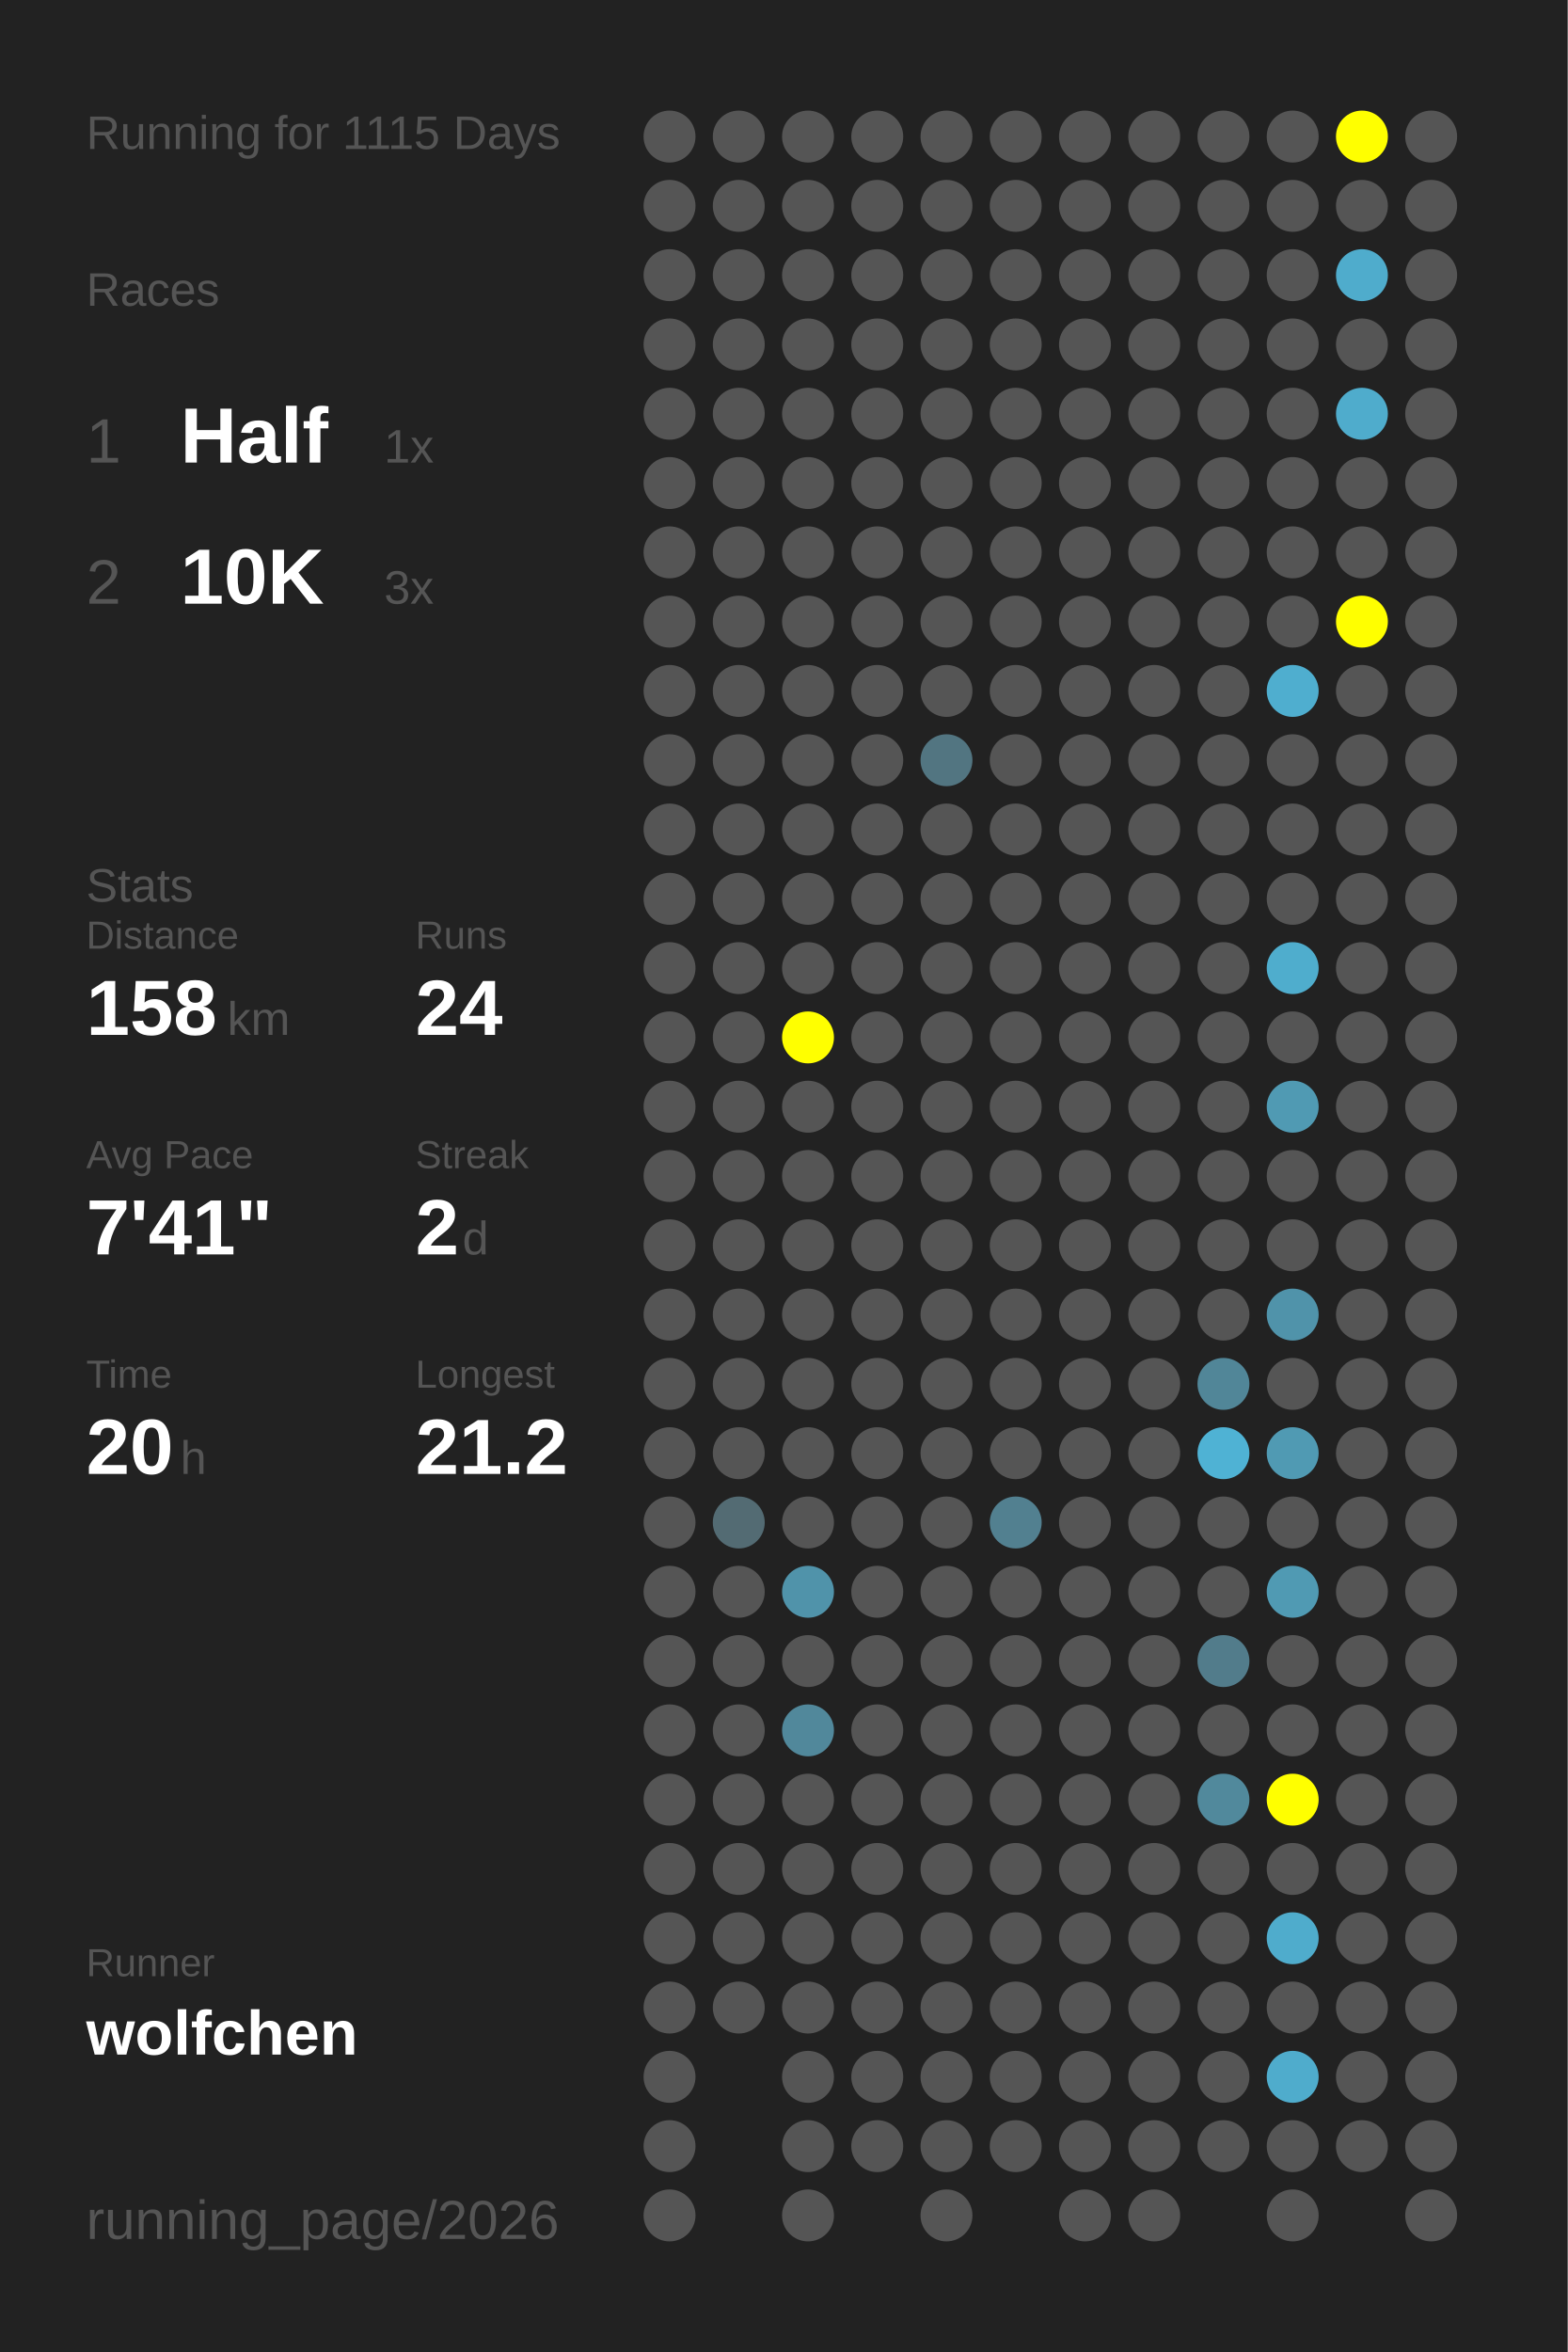
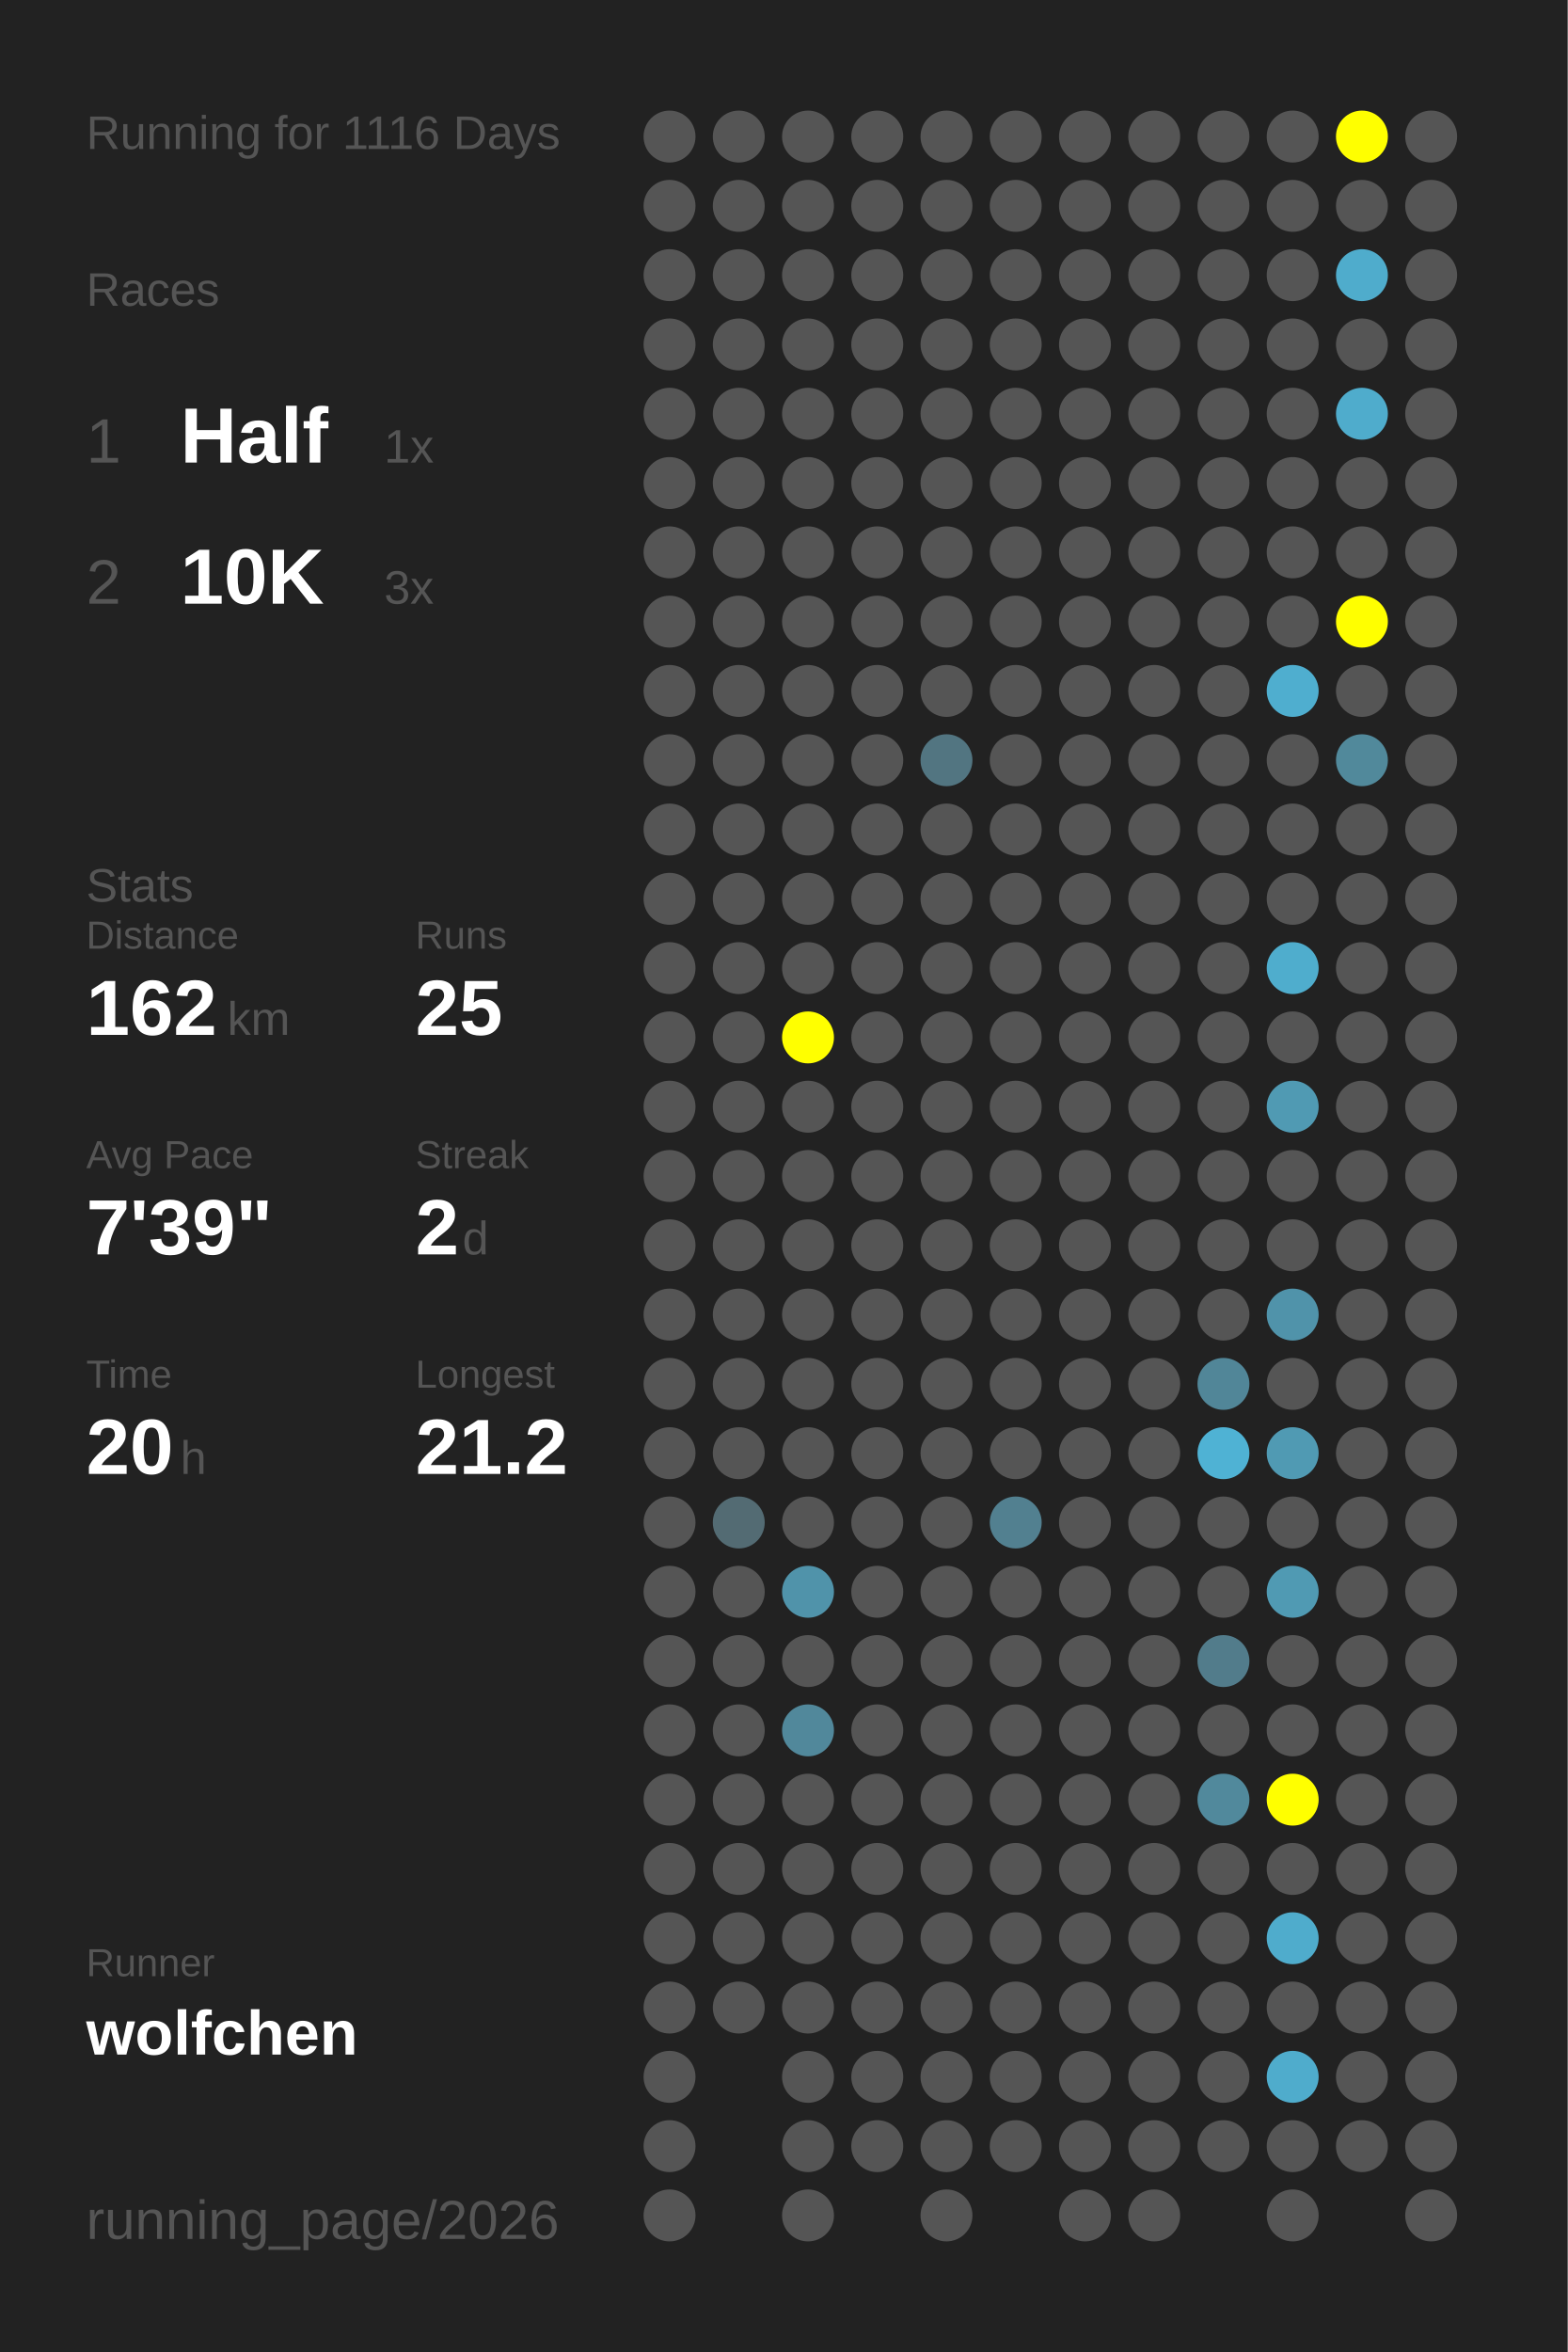
<svg xmlns="http://www.w3.org/2000/svg" baseProfile="full" height="300mm" version="1.1" viewBox="0,0,200,300" width="200mm">
  <defs />
  <rect fill="#222222" height="300" width="200" x="0" y="0" />
-   <text fill="#555555" style="font-size:6px; font-family:Arial;" x="11" y="19">Running for 1115 Days</text>
+   <text fill="#555555" style="font-size:6px; font-family:Arial;" x="11" y="19">Running for 1116 Days</text>
  <text fill="#555555" style="font-size:6px; font-family:Arial;" x="11" y="39">Races</text>
  <text fill="#555555" style="font-size:8px; font-family:Arial;" x="11" y="59">1</text>
  <text fill="#FFFFFF" style="font-size:10px; font-family:Arial; font-weight:bold;" x="23" y="59">Half</text>
  <text fill="#555555" style="font-size:6px; font-family:Arial;" x="49" y="59">1x</text>
  <text fill="#555555" style="font-size:8px; font-family:Arial;" x="11" y="77">2</text>
  <text fill="#FFFFFF" style="font-size:10px; font-family:Arial; font-weight:bold;" x="23" y="77">10K</text>
  <text fill="#555555" style="font-size:6px; font-family:Arial;" x="49" y="77">3x</text>
  <text fill="#555555" style="font-size:6px; font-family:Arial;" x="11" y="115">Stats</text>
  <text fill="#555555" style="font-size:5px; font-family:Arial;" x="11" y="121">Distance</text>
-   <text fill="#FFFFFF" style="font-size:10px; font-family:Arial; font-weight:bold;" x="11" y="132">158</text>
+   <text fill="#FFFFFF" style="font-size:10px; font-family:Arial; font-weight:bold;" x="11" y="132">162</text>
  <text fill="#555555" style="font-size:6px; font-family:Arial;" x="29" y="132">km</text>
  <text fill="#555555" style="font-size:5px; font-family:Arial;" x="53" y="121">Runs</text>
-   <text fill="#FFFFFF" style="font-size:10px; font-family:Arial; font-weight:bold;" x="53" y="132">24</text>
+   <text fill="#FFFFFF" style="font-size:10px; font-family:Arial; font-weight:bold;" x="53" y="132">25</text>
  <text fill="#555555" style="font-size:5px; font-family:Arial;" x="11" y="149">Avg Pace</text>
-   <text fill="#FFFFFF" style="font-size:10px; font-family:Arial; font-weight:bold;" x="11" y="160">7'41"</text>
+   <text fill="#FFFFFF" style="font-size:10px; font-family:Arial; font-weight:bold;" x="11" y="160">7'39"</text>
  <text fill="#555555" style="font-size:5px; font-family:Arial;" x="53" y="149">Streak</text>
  <text fill="#FFFFFF" style="font-size:10px; font-family:Arial; font-weight:bold;" x="53" y="160">2</text>
  <text fill="#555555" style="font-size:6px; font-family:Arial;" x="59" y="160">d</text>
  <text fill="#555555" style="font-size:5px; font-family:Arial;" x="11" y="177">Time</text>
  <text fill="#FFFFFF" style="font-size:10px; font-family:Arial; font-weight:bold;" x="11" y="188">20</text>
  <text fill="#555555" style="font-size:6px; font-family:Arial;" x="23" y="188">h</text>
  <text fill="#555555" style="font-size:5px; font-family:Arial;" x="53" y="177">Longest</text>
  <text fill="#FFFFFF" style="font-size:10px; font-family:Arial; font-weight:bold;" x="53" y="188">21.2</text>
  <text fill="#555555" style="font-size:5px; font-family:Arial;" x="11" y="252.065">Runner</text>
  <text fill="#FFFFFF" style="font-size:8px; font-family:Arial; font-weight:bold;" x="11" y="262.065">wolfchen</text>
  <text fill="#555555" style="font-size:7px; font-family:Arial;" x="11" y="285.581">running_page/2026</text>
  <circle cx="85.417" cy="17.419" fill="#555555" r="3.312" />
  <circle cx="85.417" cy="26.258" fill="#555555" r="3.312" />
  <circle cx="85.417" cy="35.097" fill="#555555" r="3.312" />
  <circle cx="85.417" cy="43.935" fill="#555555" r="3.312" />
  <circle cx="85.417" cy="52.774" fill="#555555" r="3.312" />
  <circle cx="85.417" cy="61.613" fill="#555555" r="3.312" />
  <circle cx="85.417" cy="70.452" fill="#555555" r="3.312" />
  <circle cx="85.417" cy="79.29" fill="#555555" r="3.312" />
  <circle cx="85.417" cy="88.129" fill="#555555" r="3.312" />
  <circle cx="85.417" cy="96.968" fill="#555555" r="3.312" />
  <circle cx="85.417" cy="105.806" fill="#555555" r="3.312" />
  <circle cx="85.417" cy="114.645" fill="#555555" r="3.312" />
  <circle cx="85.417" cy="123.484" fill="#555555" r="3.312" />
  <circle cx="85.417" cy="132.323" fill="#555555" r="3.312" />
  <circle cx="85.417" cy="141.161" fill="#555555" r="3.312" />
  <circle cx="85.417" cy="150" fill="#555555" r="3.312" />
  <circle cx="85.417" cy="158.839" fill="#555555" r="3.312" />
  <circle cx="85.417" cy="167.677" fill="#555555" r="3.312" />
  <circle cx="85.417" cy="176.516" fill="#555555" r="3.312" />
  <circle cx="85.417" cy="185.355" fill="#555555" r="3.312" />
  <circle cx="85.417" cy="194.194" fill="#555555" r="3.312" />
  <circle cx="85.417" cy="203.032" fill="#555555" r="3.312" />
  <circle cx="85.417" cy="211.871" fill="#555555" r="3.312" />
  <circle cx="85.417" cy="220.71" fill="#555555" r="3.312" />
  <circle cx="85.417" cy="229.548" fill="#555555" r="3.312" />
  <circle cx="85.417" cy="238.387" fill="#555555" r="3.312" />
  <circle cx="85.417" cy="247.226" fill="#555555" r="3.312" />
  <circle cx="85.417" cy="256.065" fill="#555555" r="3.312" />
  <circle cx="85.417" cy="264.903" fill="#555555" r="3.312" />
  <circle cx="85.417" cy="273.742" fill="#555555" r="3.312" />
  <circle cx="85.417" cy="282.581" fill="#555555" r="3.312" />
  <circle cx="94.25" cy="17.419" fill="#555555" r="3.312" />
  <circle cx="94.25" cy="26.258" fill="#555555" r="3.312" />
  <circle cx="94.25" cy="35.097" fill="#555555" r="3.312" />
  <circle cx="94.25" cy="43.935" fill="#555555" r="3.312" />
  <circle cx="94.25" cy="52.774" fill="#555555" r="3.312" />
  <circle cx="94.25" cy="61.613" fill="#555555" r="3.312" />
  <circle cx="94.25" cy="70.452" fill="#555555" r="3.312" />
  <circle cx="94.25" cy="79.29" fill="#555555" r="3.312" />
  <circle cx="94.25" cy="88.129" fill="#555555" r="3.312" />
  <circle cx="94.25" cy="96.968" fill="#555555" r="3.312" />
  <circle cx="94.25" cy="105.806" fill="#555555" r="3.312" />
  <circle cx="94.25" cy="114.645" fill="#555555" r="3.312" />
  <circle cx="94.25" cy="123.484" fill="#555555" r="3.312" />
  <circle cx="94.25" cy="132.323" fill="#555555" r="3.312" />
  <circle cx="94.25" cy="141.161" fill="#555555" r="3.312" />
  <circle cx="94.25" cy="150" fill="#555555" r="3.312" />
  <circle cx="94.25" cy="158.839" fill="#555555" r="3.312" />
  <circle cx="94.25" cy="167.677" fill="#555555" r="3.312" />
  <circle cx="94.25" cy="176.516" fill="#555555" r="3.312" />
  <circle cx="94.25" cy="185.355" fill="#555555" r="3.312" />
  <circle cx="94.25" cy="194.194" fill="#536b73" r="3.312" />
  <circle cx="94.25" cy="203.032" fill="#555555" r="3.312" />
  <circle cx="94.25" cy="211.871" fill="#555555" r="3.312" />
  <circle cx="94.25" cy="220.71" fill="#555555" r="3.312" />
  <circle cx="94.25" cy="229.548" fill="#555555" r="3.312" />
  <circle cx="94.25" cy="238.387" fill="#555555" r="3.312" />
  <circle cx="94.25" cy="247.226" fill="#555555" r="3.312" />
  <circle cx="94.25" cy="256.065" fill="#555555" r="3.312" />
  <circle cx="103.083" cy="17.419" fill="#555555" r="3.312" />
  <circle cx="103.083" cy="26.258" fill="#555555" r="3.312" />
  <circle cx="103.083" cy="35.097" fill="#555555" r="3.312" />
  <circle cx="103.083" cy="43.935" fill="#555555" r="3.312" />
  <circle cx="103.083" cy="52.774" fill="#555555" r="3.312" />
  <circle cx="103.083" cy="61.613" fill="#555555" r="3.312" />
  <circle cx="103.083" cy="70.452" fill="#555555" r="3.312" />
  <circle cx="103.083" cy="79.29" fill="#555555" r="3.312" />
  <circle cx="103.083" cy="88.129" fill="#555555" r="3.312" />
  <circle cx="103.083" cy="96.968" fill="#555555" r="3.312" />
  <circle cx="103.083" cy="105.806" fill="#555555" r="3.312" />
  <circle cx="103.083" cy="114.645" fill="#555555" r="3.312" />
  <circle cx="103.083" cy="123.484" fill="#555555" r="3.312" />
  <circle cx="103.083" cy="132.323" fill="#FFFF00" r="3.312" />
  <circle cx="103.083" cy="141.161" fill="#555555" r="3.312" />
  <circle cx="103.083" cy="150" fill="#555555" r="3.312" />
  <circle cx="103.083" cy="158.839" fill="#555555" r="3.312" />
  <circle cx="103.083" cy="167.677" fill="#555555" r="3.312" />
  <circle cx="103.083" cy="176.516" fill="#555555" r="3.312" />
  <circle cx="103.083" cy="185.355" fill="#555555" r="3.312" />
  <circle cx="103.083" cy="194.194" fill="#555555" r="3.312" />
  <circle cx="103.083" cy="203.032" fill="#5093aa" r="3.312" />
  <circle cx="103.083" cy="211.871" fill="#555555" r="3.312" />
  <circle cx="103.083" cy="220.71" fill="#51889b" r="3.312" />
  <circle cx="103.083" cy="229.548" fill="#555555" r="3.312" />
  <circle cx="103.083" cy="238.387" fill="#555555" r="3.312" />
  <circle cx="103.083" cy="247.226" fill="#555555" r="3.312" />
  <circle cx="103.083" cy="256.065" fill="#555555" r="3.312" />
  <circle cx="103.083" cy="264.903" fill="#555555" r="3.312" />
  <circle cx="103.083" cy="273.742" fill="#555555" r="3.312" />
  <circle cx="103.083" cy="282.581" fill="#555555" r="3.312" />
  <circle cx="111.917" cy="17.419" fill="#555555" r="3.312" />
  <circle cx="111.917" cy="26.258" fill="#555555" r="3.312" />
  <circle cx="111.917" cy="35.097" fill="#555555" r="3.312" />
  <circle cx="111.917" cy="43.935" fill="#555555" r="3.312" />
  <circle cx="111.917" cy="52.774" fill="#555555" r="3.312" />
  <circle cx="111.917" cy="61.613" fill="#555555" r="3.312" />
  <circle cx="111.917" cy="70.452" fill="#555555" r="3.312" />
  <circle cx="111.917" cy="79.29" fill="#555555" r="3.312" />
  <circle cx="111.917" cy="88.129" fill="#555555" r="3.312" />
  <circle cx="111.917" cy="96.968" fill="#555555" r="3.312" />
  <circle cx="111.917" cy="105.806" fill="#555555" r="3.312" />
  <circle cx="111.917" cy="114.645" fill="#555555" r="3.312" />
  <circle cx="111.917" cy="123.484" fill="#555555" r="3.312" />
  <circle cx="111.917" cy="132.323" fill="#555555" r="3.312" />
  <circle cx="111.917" cy="141.161" fill="#555555" r="3.312" />
  <circle cx="111.917" cy="150" fill="#555555" r="3.312" />
  <circle cx="111.917" cy="158.839" fill="#555555" r="3.312" />
  <circle cx="111.917" cy="167.677" fill="#555555" r="3.312" />
  <circle cx="111.917" cy="176.516" fill="#555555" r="3.312" />
  <circle cx="111.917" cy="185.355" fill="#555555" r="3.312" />
  <circle cx="111.917" cy="194.194" fill="#555555" r="3.312" />
  <circle cx="111.917" cy="203.032" fill="#555555" r="3.312" />
  <circle cx="111.917" cy="211.871" fill="#555555" r="3.312" />
  <circle cx="111.917" cy="220.71" fill="#555555" r="3.312" />
  <circle cx="111.917" cy="229.548" fill="#555555" r="3.312" />
  <circle cx="111.917" cy="238.387" fill="#555555" r="3.312" />
  <circle cx="111.917" cy="247.226" fill="#555555" r="3.312" />
  <circle cx="111.917" cy="256.065" fill="#555555" r="3.312" />
  <circle cx="111.917" cy="264.903" fill="#555555" r="3.312" />
  <circle cx="111.917" cy="273.742" fill="#555555" r="3.312" />
  <circle cx="120.75" cy="17.419" fill="#555555" r="3.312" />
  <circle cx="120.75" cy="26.258" fill="#555555" r="3.312" />
  <circle cx="120.75" cy="35.097" fill="#555555" r="3.312" />
  <circle cx="120.75" cy="43.935" fill="#555555" r="3.312" />
  <circle cx="120.75" cy="52.774" fill="#555555" r="3.312" />
  <circle cx="120.75" cy="61.613" fill="#555555" r="3.312" />
  <circle cx="120.75" cy="70.452" fill="#555555" r="3.312" />
  <circle cx="120.75" cy="79.29" fill="#555555" r="3.312" />
  <circle cx="120.75" cy="88.129" fill="#555555" r="3.312" />
  <circle cx="120.75" cy="96.968" fill="#527581" r="3.312" />
  <circle cx="120.75" cy="105.806" fill="#555555" r="3.312" />
  <circle cx="120.75" cy="114.645" fill="#555555" r="3.312" />
  <circle cx="120.75" cy="123.484" fill="#555555" r="3.312" />
  <circle cx="120.75" cy="132.323" fill="#555555" r="3.312" />
  <circle cx="120.75" cy="141.161" fill="#555555" r="3.312" />
  <circle cx="120.75" cy="150" fill="#555555" r="3.312" />
  <circle cx="120.75" cy="158.839" fill="#555555" r="3.312" />
  <circle cx="120.75" cy="167.677" fill="#555555" r="3.312" />
  <circle cx="120.75" cy="176.516" fill="#555555" r="3.312" />
  <circle cx="120.75" cy="185.355" fill="#555555" r="3.312" />
  <circle cx="120.75" cy="194.194" fill="#555555" r="3.312" />
  <circle cx="120.75" cy="203.032" fill="#555555" r="3.312" />
  <circle cx="120.75" cy="211.871" fill="#555555" r="3.312" />
  <circle cx="120.75" cy="220.71" fill="#555555" r="3.312" />
  <circle cx="120.75" cy="229.548" fill="#555555" r="3.312" />
  <circle cx="120.75" cy="238.387" fill="#555555" r="3.312" />
  <circle cx="120.75" cy="247.226" fill="#555555" r="3.312" />
  <circle cx="120.75" cy="256.065" fill="#555555" r="3.312" />
  <circle cx="120.75" cy="264.903" fill="#555555" r="3.312" />
  <circle cx="120.75" cy="273.742" fill="#555555" r="3.312" />
  <circle cx="120.75" cy="282.581" fill="#555555" r="3.312" />
  <circle cx="129.583" cy="17.419" fill="#555555" r="3.312" />
  <circle cx="129.583" cy="26.258" fill="#555555" r="3.312" />
  <circle cx="129.583" cy="35.097" fill="#555555" r="3.312" />
  <circle cx="129.583" cy="43.935" fill="#555555" r="3.312" />
  <circle cx="129.583" cy="52.774" fill="#555555" r="3.312" />
  <circle cx="129.583" cy="61.613" fill="#555555" r="3.312" />
  <circle cx="129.583" cy="70.452" fill="#555555" r="3.312" />
  <circle cx="129.583" cy="79.29" fill="#555555" r="3.312" />
  <circle cx="129.583" cy="88.129" fill="#555555" r="3.312" />
  <circle cx="129.583" cy="96.968" fill="#555555" r="3.312" />
  <circle cx="129.583" cy="105.806" fill="#555555" r="3.312" />
  <circle cx="129.583" cy="114.645" fill="#555555" r="3.312" />
  <circle cx="129.583" cy="123.484" fill="#555555" r="3.312" />
  <circle cx="129.583" cy="132.323" fill="#555555" r="3.312" />
  <circle cx="129.583" cy="141.161" fill="#555555" r="3.312" />
  <circle cx="129.583" cy="150" fill="#555555" r="3.312" />
  <circle cx="129.583" cy="158.839" fill="#555555" r="3.312" />
  <circle cx="129.583" cy="167.677" fill="#555555" r="3.312" />
  <circle cx="129.583" cy="176.516" fill="#555555" r="3.312" />
  <circle cx="129.583" cy="185.355" fill="#555555" r="3.312" />
  <circle cx="129.583" cy="194.194" fill="#528090" r="3.312" />
  <circle cx="129.583" cy="203.032" fill="#555555" r="3.312" />
  <circle cx="129.583" cy="211.871" fill="#555555" r="3.312" />
  <circle cx="129.583" cy="220.71" fill="#555555" r="3.312" />
  <circle cx="129.583" cy="229.548" fill="#555555" r="3.312" />
  <circle cx="129.583" cy="238.387" fill="#555555" r="3.312" />
  <circle cx="129.583" cy="247.226" fill="#555555" r="3.312" />
  <circle cx="129.583" cy="256.065" fill="#555555" r="3.312" />
  <circle cx="129.583" cy="264.903" fill="#555555" r="3.312" />
  <circle cx="129.583" cy="273.742" fill="#555555" r="3.312" />
  <circle cx="138.417" cy="17.419" fill="#555555" r="3.312" />
  <circle cx="138.417" cy="26.258" fill="#555555" r="3.312" />
  <circle cx="138.417" cy="35.097" fill="#555555" r="3.312" />
  <circle cx="138.417" cy="43.935" fill="#555555" r="3.312" />
  <circle cx="138.417" cy="52.774" fill="#555555" r="3.312" />
  <circle cx="138.417" cy="61.613" fill="#555555" r="3.312" />
  <circle cx="138.417" cy="70.452" fill="#555555" r="3.312" />
  <circle cx="138.417" cy="79.29" fill="#555555" r="3.312" />
  <circle cx="138.417" cy="88.129" fill="#555555" r="3.312" />
  <circle cx="138.417" cy="96.968" fill="#555555" r="3.312" />
  <circle cx="138.417" cy="105.806" fill="#555555" r="3.312" />
  <circle cx="138.417" cy="114.645" fill="#555555" r="3.312" />
  <circle cx="138.417" cy="123.484" fill="#555555" r="3.312" />
  <circle cx="138.417" cy="132.323" fill="#555555" r="3.312" />
  <circle cx="138.417" cy="141.161" fill="#555555" r="3.312" />
  <circle cx="138.417" cy="150" fill="#555555" r="3.312" />
  <circle cx="138.417" cy="158.839" fill="#555555" r="3.312" />
  <circle cx="138.417" cy="167.677" fill="#555555" r="3.312" />
  <circle cx="138.417" cy="176.516" fill="#555555" r="3.312" />
  <circle cx="138.417" cy="185.355" fill="#555555" r="3.312" />
  <circle cx="138.417" cy="194.194" fill="#555555" r="3.312" />
  <circle cx="138.417" cy="203.032" fill="#555555" r="3.312" />
  <circle cx="138.417" cy="211.871" fill="#555555" r="3.312" />
  <circle cx="138.417" cy="220.71" fill="#555555" r="3.312" />
  <circle cx="138.417" cy="229.548" fill="#555555" r="3.312" />
  <circle cx="138.417" cy="238.387" fill="#555555" r="3.312" />
  <circle cx="138.417" cy="247.226" fill="#555555" r="3.312" />
  <circle cx="138.417" cy="256.065" fill="#555555" r="3.312" />
  <circle cx="138.417" cy="264.903" fill="#555555" r="3.312" />
  <circle cx="138.417" cy="273.742" fill="#555555" r="3.312" />
  <circle cx="138.417" cy="282.581" fill="#555555" r="3.312" />
  <circle cx="147.25" cy="17.419" fill="#555555" r="3.312" />
  <circle cx="147.25" cy="26.258" fill="#555555" r="3.312" />
  <circle cx="147.25" cy="35.097" fill="#555555" r="3.312" />
  <circle cx="147.25" cy="43.935" fill="#555555" r="3.312" />
  <circle cx="147.25" cy="52.774" fill="#555555" r="3.312" />
  <circle cx="147.25" cy="61.613" fill="#555555" r="3.312" />
  <circle cx="147.25" cy="70.452" fill="#555555" r="3.312" />
  <circle cx="147.25" cy="79.29" fill="#555555" r="3.312" />
  <circle cx="147.25" cy="88.129" fill="#555555" r="3.312" />
  <circle cx="147.25" cy="96.968" fill="#555555" r="3.312" />
  <circle cx="147.25" cy="105.806" fill="#555555" r="3.312" />
  <circle cx="147.25" cy="114.645" fill="#555555" r="3.312" />
  <circle cx="147.25" cy="123.484" fill="#555555" r="3.312" />
  <circle cx="147.25" cy="132.323" fill="#555555" r="3.312" />
  <circle cx="147.25" cy="141.161" fill="#555555" r="3.312" />
  <circle cx="147.25" cy="150" fill="#555555" r="3.312" />
  <circle cx="147.25" cy="158.839" fill="#555555" r="3.312" />
  <circle cx="147.25" cy="167.677" fill="#555555" r="3.312" />
  <circle cx="147.25" cy="176.516" fill="#555555" r="3.312" />
  <circle cx="147.25" cy="185.355" fill="#555555" r="3.312" />
  <circle cx="147.25" cy="194.194" fill="#555555" r="3.312" />
  <circle cx="147.25" cy="203.032" fill="#555555" r="3.312" />
  <circle cx="147.25" cy="211.871" fill="#555555" r="3.312" />
  <circle cx="147.25" cy="220.71" fill="#555555" r="3.312" />
  <circle cx="147.25" cy="229.548" fill="#555555" r="3.312" />
  <circle cx="147.25" cy="238.387" fill="#555555" r="3.312" />
  <circle cx="147.25" cy="247.226" fill="#555555" r="3.312" />
  <circle cx="147.25" cy="256.065" fill="#555555" r="3.312" />
  <circle cx="147.25" cy="264.903" fill="#555555" r="3.312" />
  <circle cx="147.25" cy="273.742" fill="#555555" r="3.312" />
  <circle cx="147.25" cy="282.581" fill="#555555" r="3.312" />
  <circle cx="156.083" cy="17.419" fill="#555555" r="3.312" />
  <circle cx="156.083" cy="26.258" fill="#555555" r="3.312" />
  <circle cx="156.083" cy="35.097" fill="#555555" r="3.312" />
  <circle cx="156.083" cy="43.935" fill="#555555" r="3.312" />
  <circle cx="156.083" cy="52.774" fill="#555555" r="3.312" />
  <circle cx="156.083" cy="61.613" fill="#555555" r="3.312" />
  <circle cx="156.083" cy="70.452" fill="#555555" r="3.312" />
  <circle cx="156.083" cy="79.29" fill="#555555" r="3.312" />
  <circle cx="156.083" cy="88.129" fill="#555555" r="3.312" />
  <circle cx="156.083" cy="96.968" fill="#555555" r="3.312" />
  <circle cx="156.083" cy="105.806" fill="#555555" r="3.312" />
  <circle cx="156.083" cy="114.645" fill="#555555" r="3.312" />
  <circle cx="156.083" cy="123.484" fill="#555555" r="3.312" />
  <circle cx="156.083" cy="132.323" fill="#555555" r="3.312" />
  <circle cx="156.083" cy="141.161" fill="#555555" r="3.312" />
  <circle cx="156.083" cy="150" fill="#555555" r="3.312" />
  <circle cx="156.083" cy="158.839" fill="#555555" r="3.312" />
  <circle cx="156.083" cy="167.677" fill="#555555" r="3.312" />
  <circle cx="156.083" cy="176.516" fill="#518698" r="3.312" />
  <circle cx="156.083" cy="185.355" fill="#4fb2d4" r="3.312" />
  <circle cx="156.083" cy="194.194" fill="#555555" r="3.312" />
  <circle cx="156.083" cy="203.032" fill="#555555" r="3.312" />
  <circle cx="156.083" cy="211.871" fill="#527c8b" r="3.312" />
  <circle cx="156.083" cy="220.71" fill="#555555" r="3.312" />
  <circle cx="156.083" cy="229.548" fill="#51899c" r="3.312" />
  <circle cx="156.083" cy="238.387" fill="#555555" r="3.312" />
  <circle cx="156.083" cy="247.226" fill="#555555" r="3.312" />
  <circle cx="156.083" cy="256.065" fill="#555555" r="3.312" />
  <circle cx="156.083" cy="264.903" fill="#555555" r="3.312" />
  <circle cx="156.083" cy="273.742" fill="#555555" r="3.312" />
  <circle cx="164.917" cy="17.419" fill="#555555" r="3.312" />
  <circle cx="164.917" cy="26.258" fill="#555555" r="3.312" />
  <circle cx="164.917" cy="35.097" fill="#555555" r="3.312" />
  <circle cx="164.917" cy="43.935" fill="#555555" r="3.312" />
  <circle cx="164.917" cy="52.774" fill="#555555" r="3.312" />
  <circle cx="164.917" cy="61.613" fill="#555555" r="3.312" />
  <circle cx="164.917" cy="70.452" fill="#555555" r="3.312" />
  <circle cx="164.917" cy="79.29" fill="#555555" r="3.312" />
  <circle cx="164.917" cy="88.129" fill="#4faecf" r="3.312" />
  <circle cx="164.917" cy="96.968" fill="#555555" r="3.312" />
  <circle cx="164.917" cy="105.806" fill="#555555" r="3.312" />
  <circle cx="164.917" cy="114.645" fill="#555555" r="3.312" />
  <circle cx="164.917" cy="123.484" fill="#4fadcd" r="3.312" />
  <circle cx="164.917" cy="132.323" fill="#555555" r="3.312" />
  <circle cx="164.917" cy="141.161" fill="#509ab3" r="3.312" />
  <circle cx="164.917" cy="150" fill="#555555" r="3.312" />
  <circle cx="164.917" cy="158.839" fill="#555555" r="3.312" />
  <circle cx="164.917" cy="167.677" fill="#5093aa" r="3.312" />
  <circle cx="164.917" cy="176.516" fill="#555555" r="3.312" />
  <circle cx="164.917" cy="185.355" fill="#509ab3" r="3.312" />
  <circle cx="164.917" cy="194.194" fill="#555555" r="3.312" />
  <circle cx="164.917" cy="203.032" fill="#509ab3" r="3.312" />
  <circle cx="164.917" cy="211.871" fill="#555555" r="3.312" />
  <circle cx="164.917" cy="220.71" fill="#555555" r="3.312" />
  <circle cx="164.917" cy="229.548" fill="#FFFF00" r="3.312" />
  <circle cx="164.917" cy="238.387" fill="#555555" r="3.312" />
  <circle cx="164.917" cy="247.226" fill="#4faccc" r="3.312" />
  <circle cx="164.917" cy="256.065" fill="#555555" r="3.312" />
  <circle cx="164.917" cy="264.903" fill="#4faccc" r="3.312" />
  <circle cx="164.917" cy="273.742" fill="#555555" r="3.312" />
  <circle cx="164.917" cy="282.581" fill="#555555" r="3.312" />
  <circle cx="173.75" cy="17.419" fill="#FFFF00" r="3.312" />
  <circle cx="173.75" cy="26.258" fill="#555555" r="3.312" />
  <circle cx="173.75" cy="35.097" fill="#4faccc" r="3.312" />
  <circle cx="173.75" cy="43.935" fill="#555555" r="3.312" />
  <circle cx="173.75" cy="52.774" fill="#4faccc" r="3.312" />
  <circle cx="173.75" cy="61.613" fill="#555555" r="3.312" />
  <circle cx="173.75" cy="70.452" fill="#555555" r="3.312" />
  <circle cx="173.75" cy="79.29" fill="#FFFF00" r="3.312" />
  <circle cx="173.75" cy="88.129" fill="#555555" r="3.312" />
-   <circle cx="173.75" cy="96.968" fill="#555555" r="3.312" />
+   <circle cx="173.75" cy="96.968" fill="#51899b" r="3.312" />
  <circle cx="173.75" cy="105.806" fill="#555555" r="3.312" />
  <circle cx="173.75" cy="114.645" fill="#555555" r="3.312" />
  <circle cx="173.75" cy="123.484" fill="#555555" r="3.312" />
  <circle cx="173.75" cy="132.323" fill="#555555" r="3.312" />
  <circle cx="173.75" cy="141.161" fill="#555555" r="3.312" />
  <circle cx="173.75" cy="150" fill="#555555" r="3.312" />
  <circle cx="173.75" cy="158.839" fill="#555555" r="3.312" />
  <circle cx="173.75" cy="167.677" fill="#555555" r="3.312" />
  <circle cx="173.75" cy="176.516" fill="#555555" r="3.312" />
  <circle cx="173.75" cy="185.355" fill="#555555" r="3.312" />
  <circle cx="173.75" cy="194.194" fill="#555555" r="3.312" />
  <circle cx="173.75" cy="203.032" fill="#555555" r="3.312" />
  <circle cx="173.75" cy="211.871" fill="#555555" r="3.312" />
  <circle cx="173.75" cy="220.71" fill="#555555" r="3.312" />
  <circle cx="173.75" cy="229.548" fill="#555555" r="3.312" />
  <circle cx="173.75" cy="238.387" fill="#555555" r="3.312" />
  <circle cx="173.75" cy="247.226" fill="#555555" r="3.312" />
  <circle cx="173.75" cy="256.065" fill="#555555" r="3.312" />
  <circle cx="173.75" cy="264.903" fill="#555555" r="3.312" />
  <circle cx="173.75" cy="273.742" fill="#555555" r="3.312" />
  <circle cx="182.583" cy="17.419" fill="#555555" r="3.312" />
  <circle cx="182.583" cy="26.258" fill="#555555" r="3.312" />
  <circle cx="182.583" cy="35.097" fill="#555555" r="3.312" />
  <circle cx="182.583" cy="43.935" fill="#555555" r="3.312" />
  <circle cx="182.583" cy="52.774" fill="#555555" r="3.312" />
  <circle cx="182.583" cy="61.613" fill="#555555" r="3.312" />
  <circle cx="182.583" cy="70.452" fill="#555555" r="3.312" />
  <circle cx="182.583" cy="79.29" fill="#555555" r="3.312" />
  <circle cx="182.583" cy="88.129" fill="#555555" r="3.312" />
  <circle cx="182.583" cy="96.968" fill="#555555" r="3.312" />
  <circle cx="182.583" cy="105.806" fill="#555555" r="3.312" />
  <circle cx="182.583" cy="114.645" fill="#555555" r="3.312" />
  <circle cx="182.583" cy="123.484" fill="#555555" r="3.312" />
  <circle cx="182.583" cy="132.323" fill="#555555" r="3.312" />
  <circle cx="182.583" cy="141.161" fill="#555555" r="3.312" />
  <circle cx="182.583" cy="150" fill="#555555" r="3.312" />
  <circle cx="182.583" cy="158.839" fill="#555555" r="3.312" />
  <circle cx="182.583" cy="167.677" fill="#555555" r="3.312" />
  <circle cx="182.583" cy="176.516" fill="#555555" r="3.312" />
  <circle cx="182.583" cy="185.355" fill="#555555" r="3.312" />
  <circle cx="182.583" cy="194.194" fill="#555555" r="3.312" />
  <circle cx="182.583" cy="203.032" fill="#555555" r="3.312" />
  <circle cx="182.583" cy="211.871" fill="#555555" r="3.312" />
  <circle cx="182.583" cy="220.71" fill="#555555" r="3.312" />
  <circle cx="182.583" cy="229.548" fill="#555555" r="3.312" />
  <circle cx="182.583" cy="238.387" fill="#555555" r="3.312" />
  <circle cx="182.583" cy="247.226" fill="#555555" r="3.312" />
  <circle cx="182.583" cy="256.065" fill="#555555" r="3.312" />
  <circle cx="182.583" cy="264.903" fill="#555555" r="3.312" />
  <circle cx="182.583" cy="273.742" fill="#555555" r="3.312" />
  <circle cx="182.583" cy="282.581" fill="#555555" r="3.312" />
</svg>
